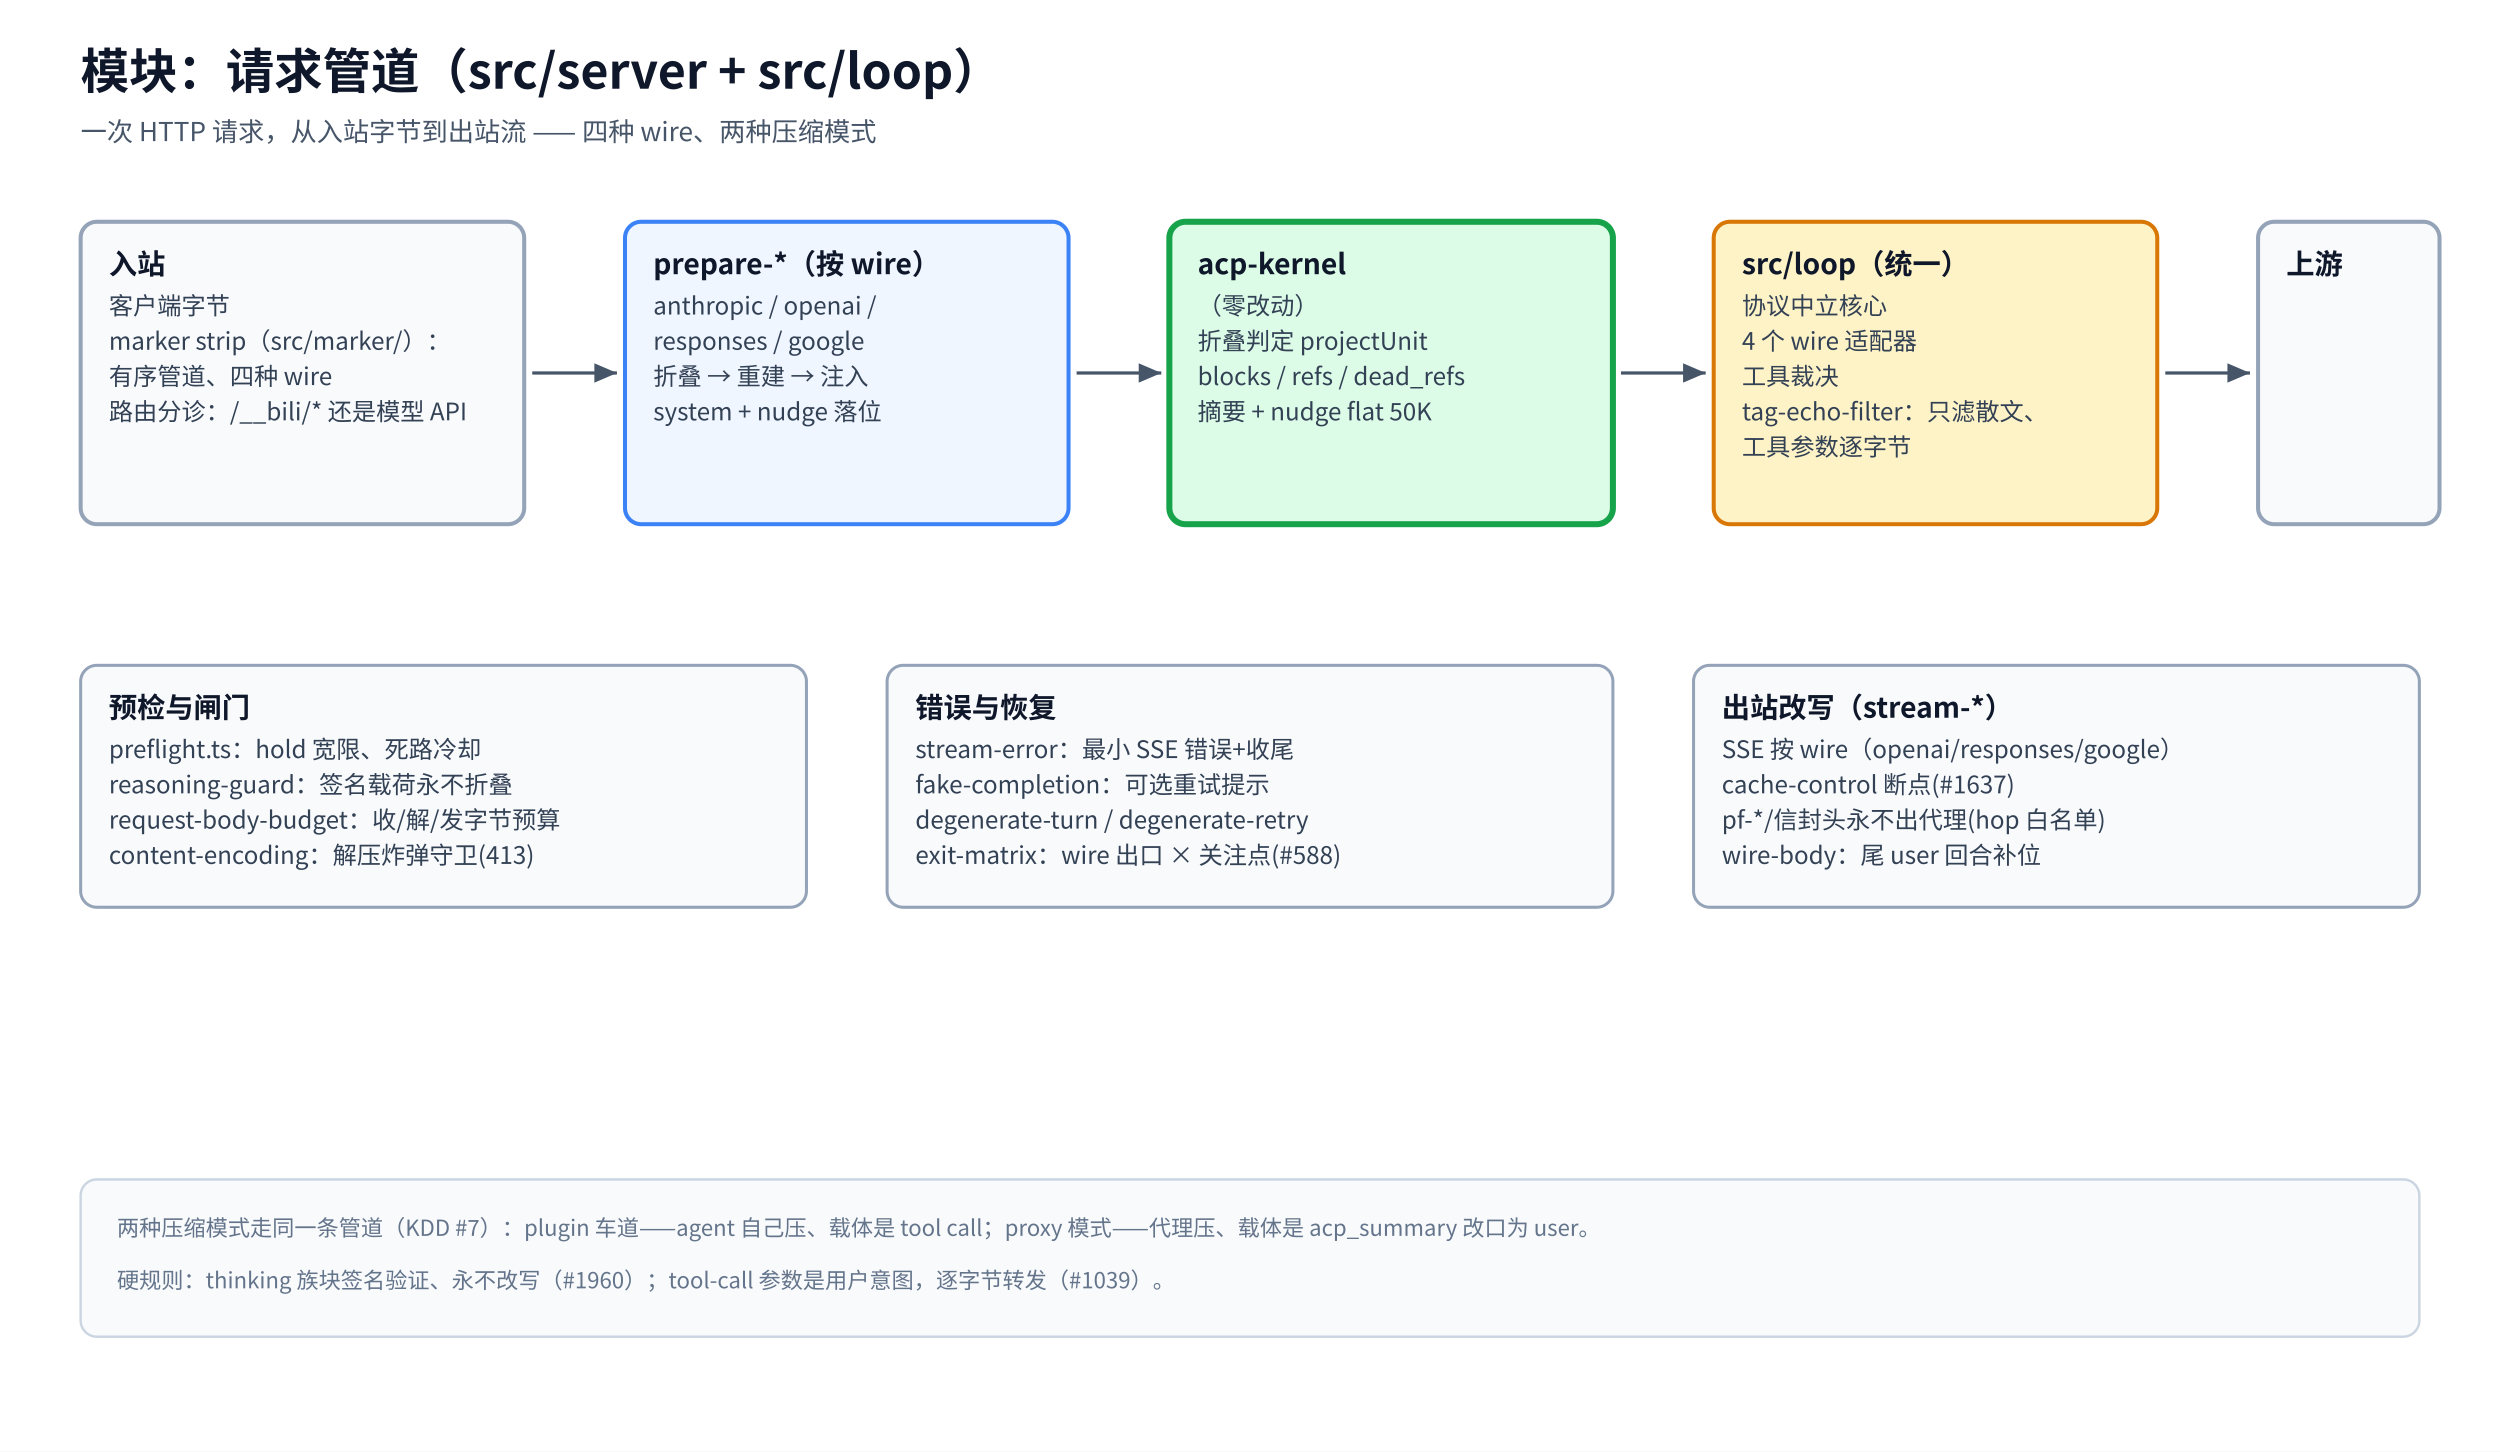
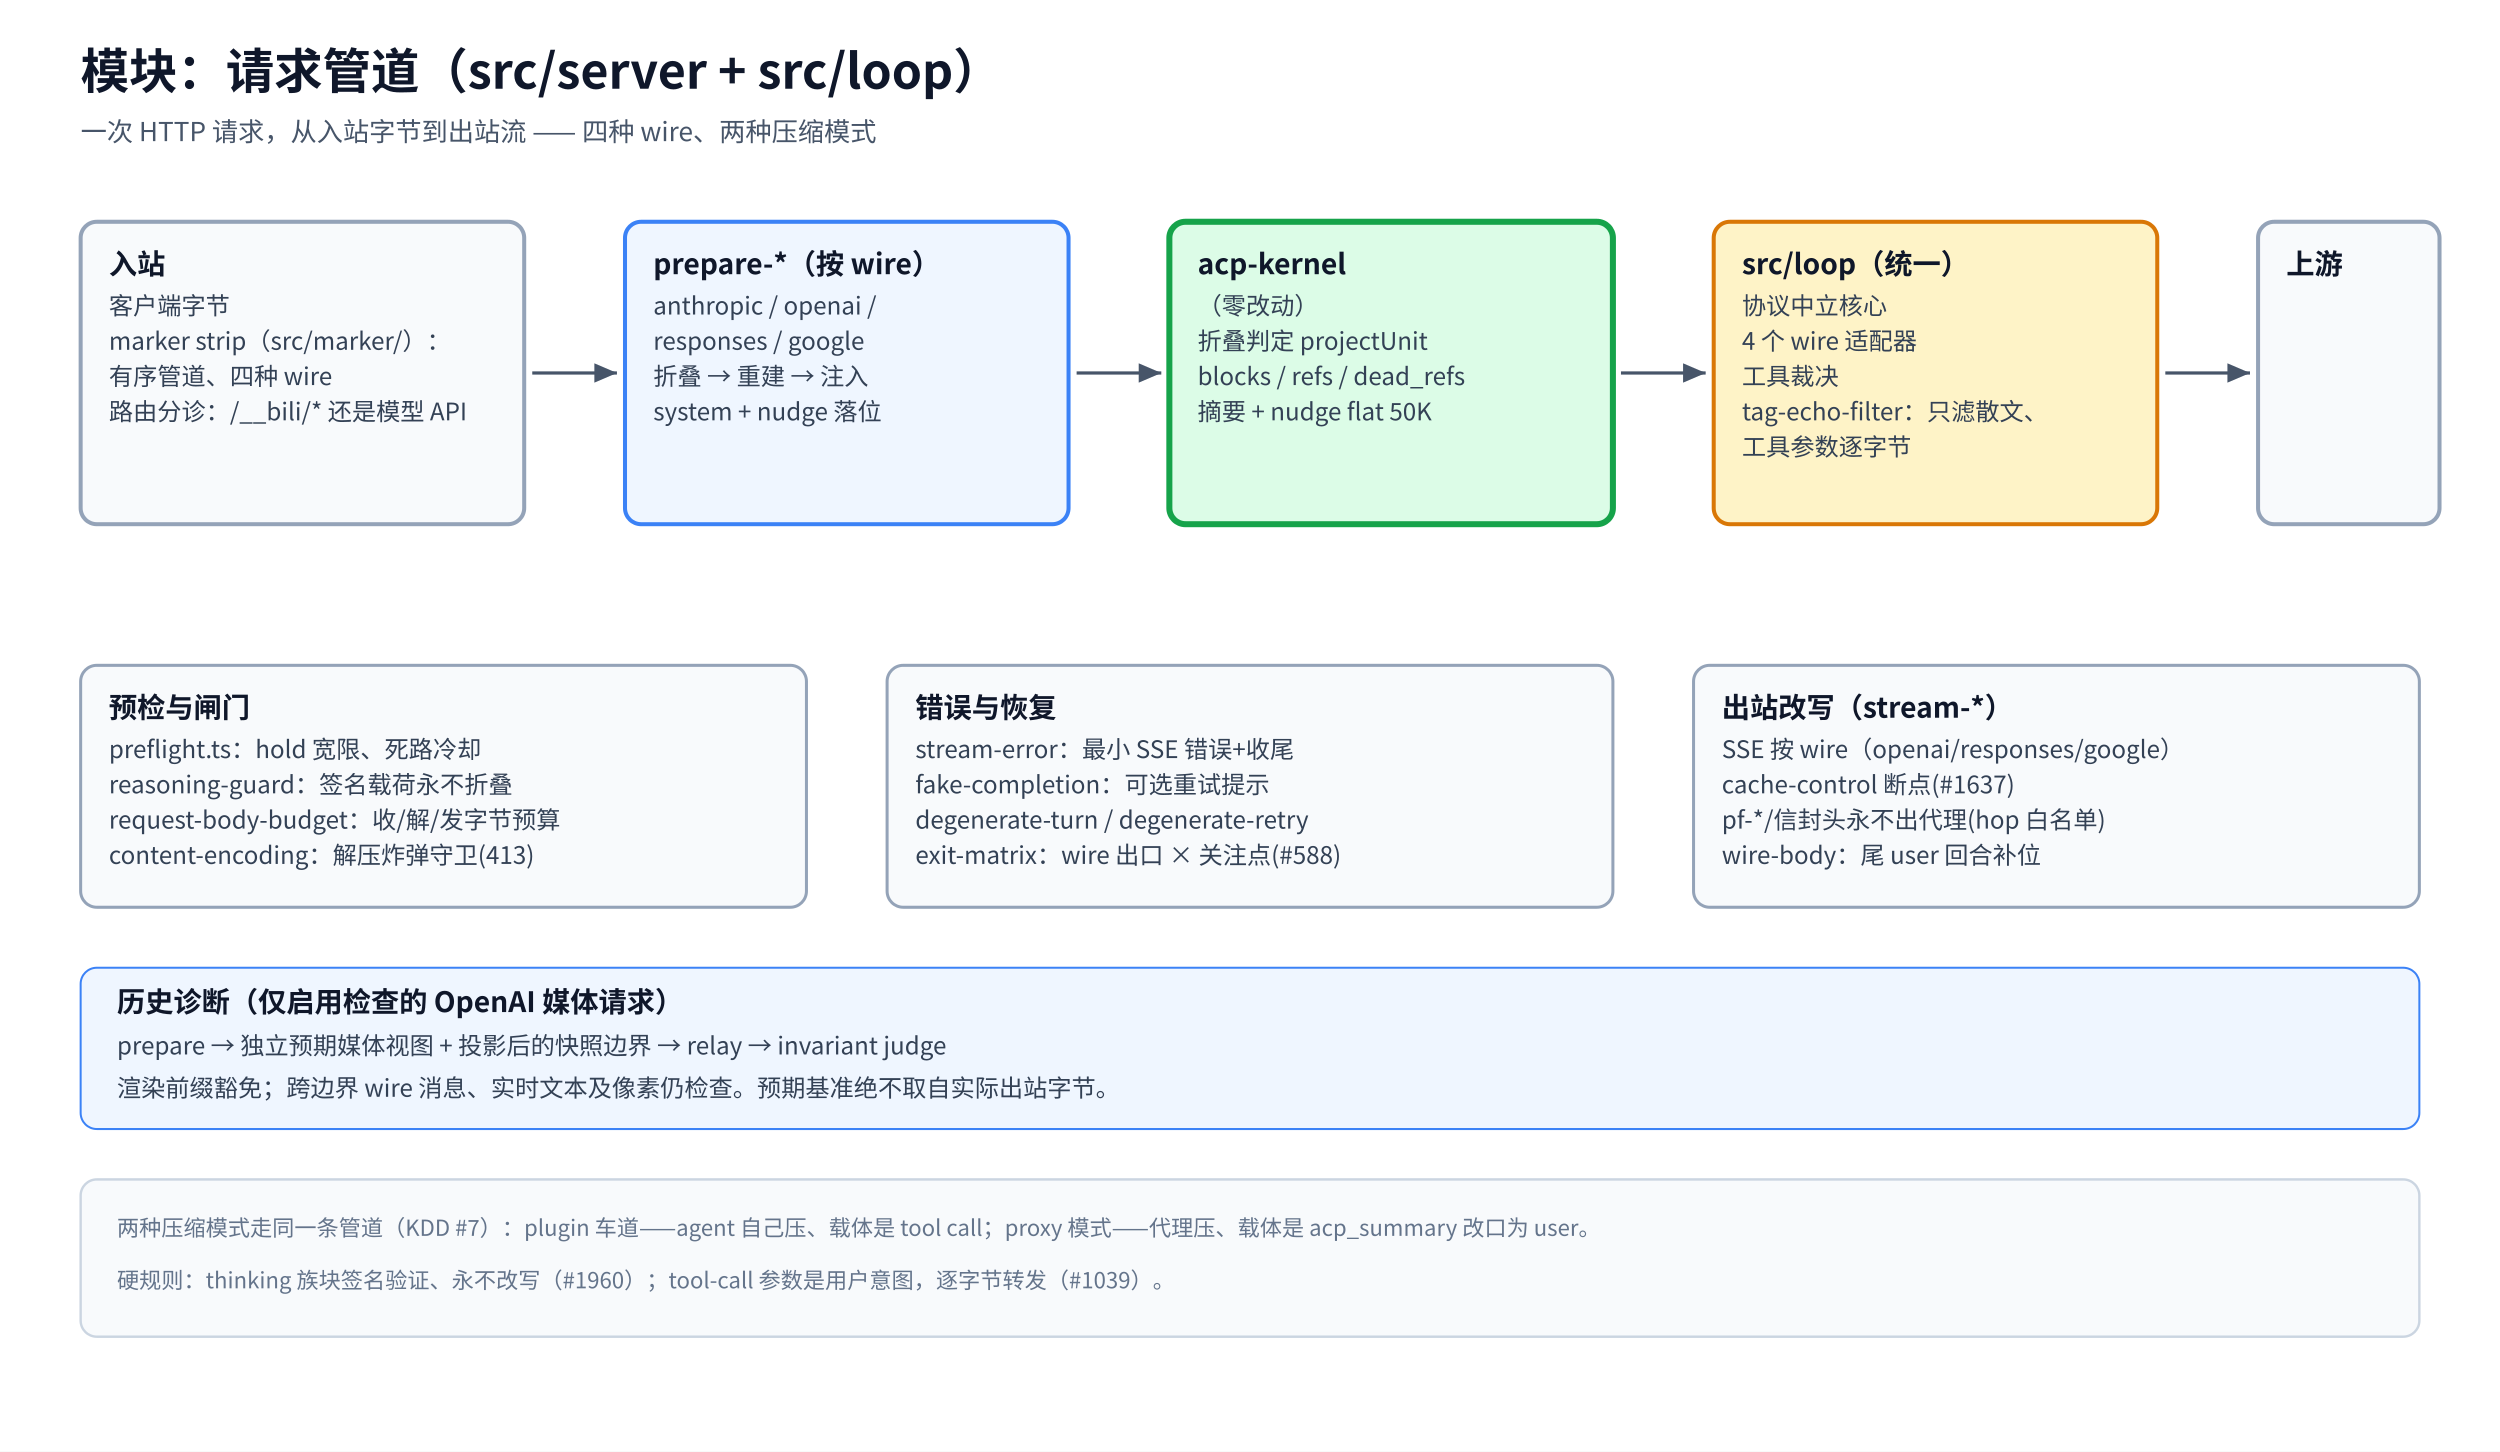
<svg xmlns="http://www.w3.org/2000/svg" width="1240" height="720" viewBox="0 0 1240 720">
  <style>text{font-family:'Noto Sans CJK SC','Droid Sans Fallback',sans-serif;}.tt{font-size:24px;font-weight:700;fill:#0f172a;}.sub{font-size:13px;fill:#475569;}.h{font-size:14px;font-weight:700;fill:#0f172a;}.b{font-size:12px;fill:#334155;}.s{font-size:11px;fill:#64748b;}.leg{font-size:11.5px;fill:#475569;}.warn{font-size:12px;fill:#b91c1c;}.num{font-size:11px;font-weight:700;fill:#fff;}</style>
  <defs>
    <marker id="ar" markerWidth="8" markerHeight="8" refX="7" refY="3" orient="auto">
      <path d="M0,0 L7,3 L0,6 z" fill="#475569" />
    </marker>
    <marker id="argr" markerWidth="8" markerHeight="8" refX="7" refY="3" orient="auto">
      <path d="M0,0 L7,3 L0,6 z" fill="#059669" />
    </marker>
  </defs>
  <rect width="1240" height="720" fill="#ffffff" />
  <rect x="40" y="110" width="220" height="150" rx="8" fill="#f8fafc" stroke="#94a3b8" stroke-width="2" />
  <rect x="310" y="110" width="220" height="150" rx="8" fill="#eff6ff" stroke="#3b82f6" stroke-width="2" />
  <rect x="580" y="110" width="220" height="150" rx="8" fill="#dcfce7" stroke="#16a34a" stroke-width="3" />
  <rect x="850" y="110" width="220" height="150" rx="8" fill="#fef3c7" stroke="#d97706" stroke-width="2" />
  <rect x="1120" y="110" width="90" height="150" rx="8" fill="#f8fafc" stroke="#94a3b8" stroke-width="2" />
  <rect x="40" y="330" width="360" height="120" rx="8" fill="#f8fafc" stroke="#94a3b8" stroke-width="1.5" />
  <rect x="440" y="330" width="360" height="120" rx="8" fill="#f8fafc" stroke="#94a3b8" stroke-width="1.5" />
  <rect x="840" y="330" width="360" height="120" rx="8" fill="#f8fafc" stroke="#94a3b8" stroke-width="1.5" />
  <rect x="40" y="585" width="1160" height="78" rx="8" fill="#f8fafc" stroke="#cbd5e1" stroke-width="1.2" />
  <line x1="264" y1="185" x2="306" y2="185" stroke="#475569" stroke-width="1.6" marker-end="url(#ar)" />
  <line x1="534" y1="185" x2="576" y2="185" stroke="#475569" stroke-width="1.6" marker-end="url(#ar)" />
  <line x1="804" y1="185" x2="846" y2="185" stroke="#475569" stroke-width="1.6" marker-end="url(#ar)" />
  <line x1="1074" y1="185" x2="1116" y2="185" stroke="#475569" stroke-width="1.6" marker-end="url(#ar)" />
  <text x="40" y="44" class="tt">模块：请求管道（src/server + src/loop）</text>
  <text x="40" y="70" class="sub">一次 HTTP 请求，从入站字节到出站流 —— 四种 wire、两种压缩模式</text>
  <text x="54" y="136" class="h">入站</text>
  <text x="54" y="156" class="b">客户端字节</text>
  <text x="54" y="173.5" class="b">marker strip（src/marker/）：</text>
  <text x="54" y="191" class="b">有序管道、四种 wire</text>
  <text x="54" y="208.5" class="b">路由分诊：/__bili/* 还是模型 API</text>
  <text x="324" y="136" class="h">prepare-*（按 wire）</text>
  <text x="324" y="156" class="b">anthropic / openai /</text>
  <text x="324" y="173.5" class="b">responses / google</text>
  <text x="324" y="191" class="b">折叠 → 重建 → 注入</text>
  <text x="324" y="208.5" class="b">system + nudge 落位</text>
  <text x="594" y="136" class="h">acp-kernel</text>
  <text x="594" y="156" class="b">（零改动）</text>
  <text x="594" y="173.5" class="b">折叠判定 projectUnit</text>
  <text x="594" y="191" class="b">blocks / refs / dead_refs</text>
  <text x="594" y="208.5" class="b">摘要 + nudge flat 50K</text>
  <text x="864" y="136" class="h">src/loop（统一）</text>
  <text x="864" y="156" class="b">协议中立核心</text>
  <text x="864" y="173.5" class="b">4 个 wire 适配器</text>
  <text x="864" y="191" class="b">工具裁决</text>
  <text x="864" y="208.5" class="b">tag-echo-filter：只滤散文、</text>
  <text x="864" y="226" class="b">工具参数逐字节</text>
  <text x="1134" y="136" class="h">上游</text>
  <text x="1134" y="156" class="b" />
  <text x="54" y="356" class="h">预检与闸门</text>
  <text x="54" y="376" class="b">preflight.ts：hold 宽限、死路冷却</text>
  <text x="54" y="393.5" class="b">reasoning-guard：签名载荷永不折叠</text>
  <text x="54" y="411" class="b">request-body-budget：收/解/发字节预算</text>
  <text x="54" y="428.5" class="b">content-encoding：解压炸弹守卫(413)</text>
  <text x="454" y="356" class="h">错误与恢复</text>
  <text x="454" y="376" class="b">stream-error：最小 SSE 错误+收尾</text>
  <text x="454" y="393.5" class="b">fake-completion：可选重试提示</text>
  <text x="454" y="411" class="b">degenerate-turn / degenerate-retry</text>
  <text x="454" y="428.5" class="b">exit-matrix：wire 出口 × 关注点(#588)</text>
  <text x="854" y="356" class="h">出站改写（stream-*）</text>
  <text x="854" y="376" class="b">SSE 按 wire（openai/responses/google）</text>
  <text x="854" y="393.5" class="b">cache-control 断点(#1637)</text>
  <text x="854" y="411" class="b">pf-*/信封头永不出代理(hop 白名单)</text>
  <text x="854" y="428.5" class="b">wire-body：尾 user 回合补位</text>
  <text x="58" y="613" class="s">两种压缩模式走同一条管道（KDD #7）：plugin 车道——agent 自己压、载体是 tool call；proxy 模式——代理压、载体是 acp_summary 改口为 user。</text>
  <text x="58" y="639" class="s">硬规则：thinking 族块签名验证、永不改写（#1960）；tool-call 参数是用户意图，逐字节转发（#1039）。</text>
+   <rect x="40" y="480" width="1160" height="80" rx="8" fill="#eff6ff" stroke="#3b82f6" />
+   <text x="58" y="502" class="h">历史诊断（仅启用检查的 OpenAI 媒体请求）</text>
+   <text x="58" y="523" class="b">prepare → 独立预期媒体视图 + 投影后的快照边界 → relay → invariant judge</text>
+   <text x="58" y="544" class="b">渲染前缀豁免；跨边界 wire 消息、实时文本及像素仍检查。预期基准绝不取自实际出站字节。</text>
</svg>
